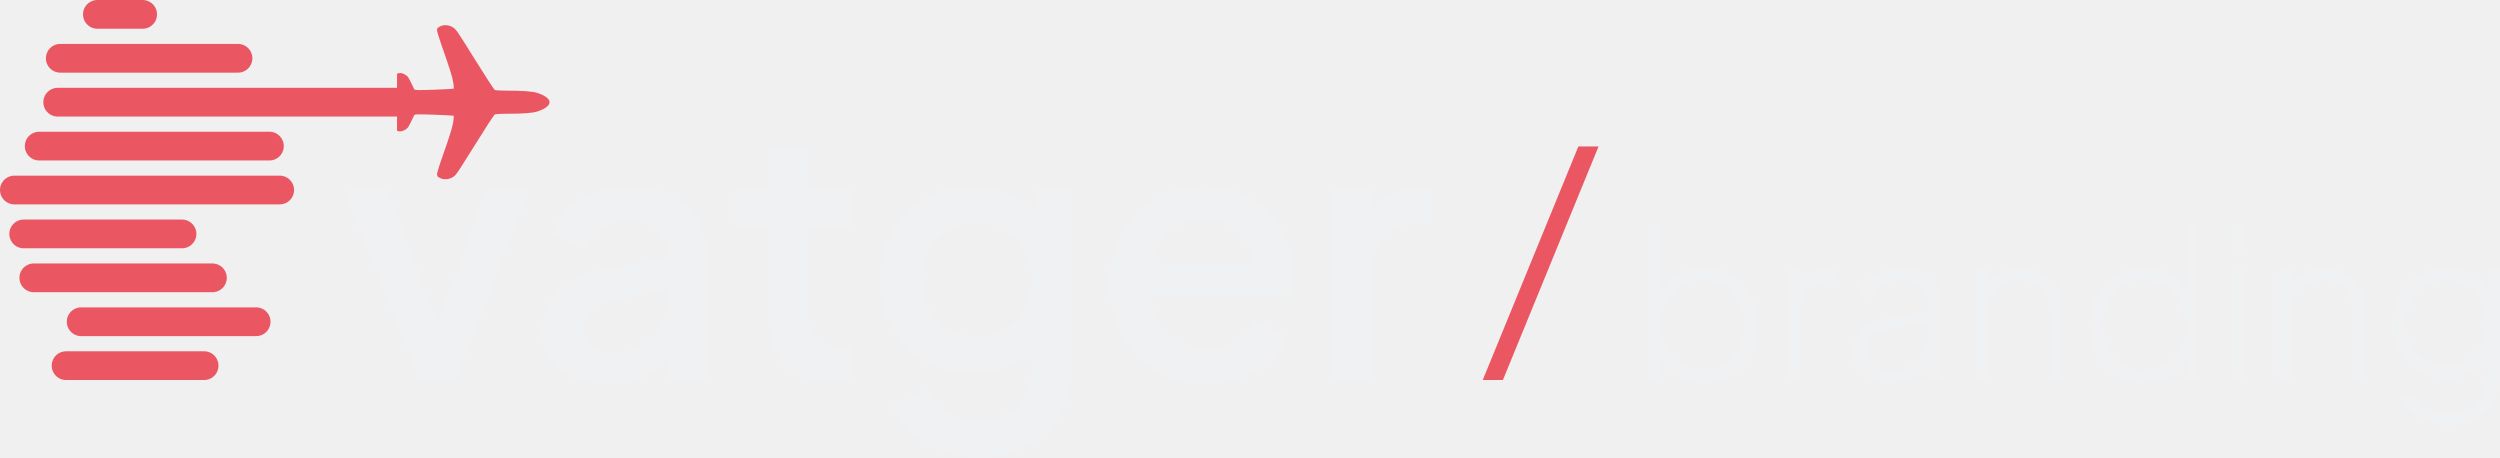
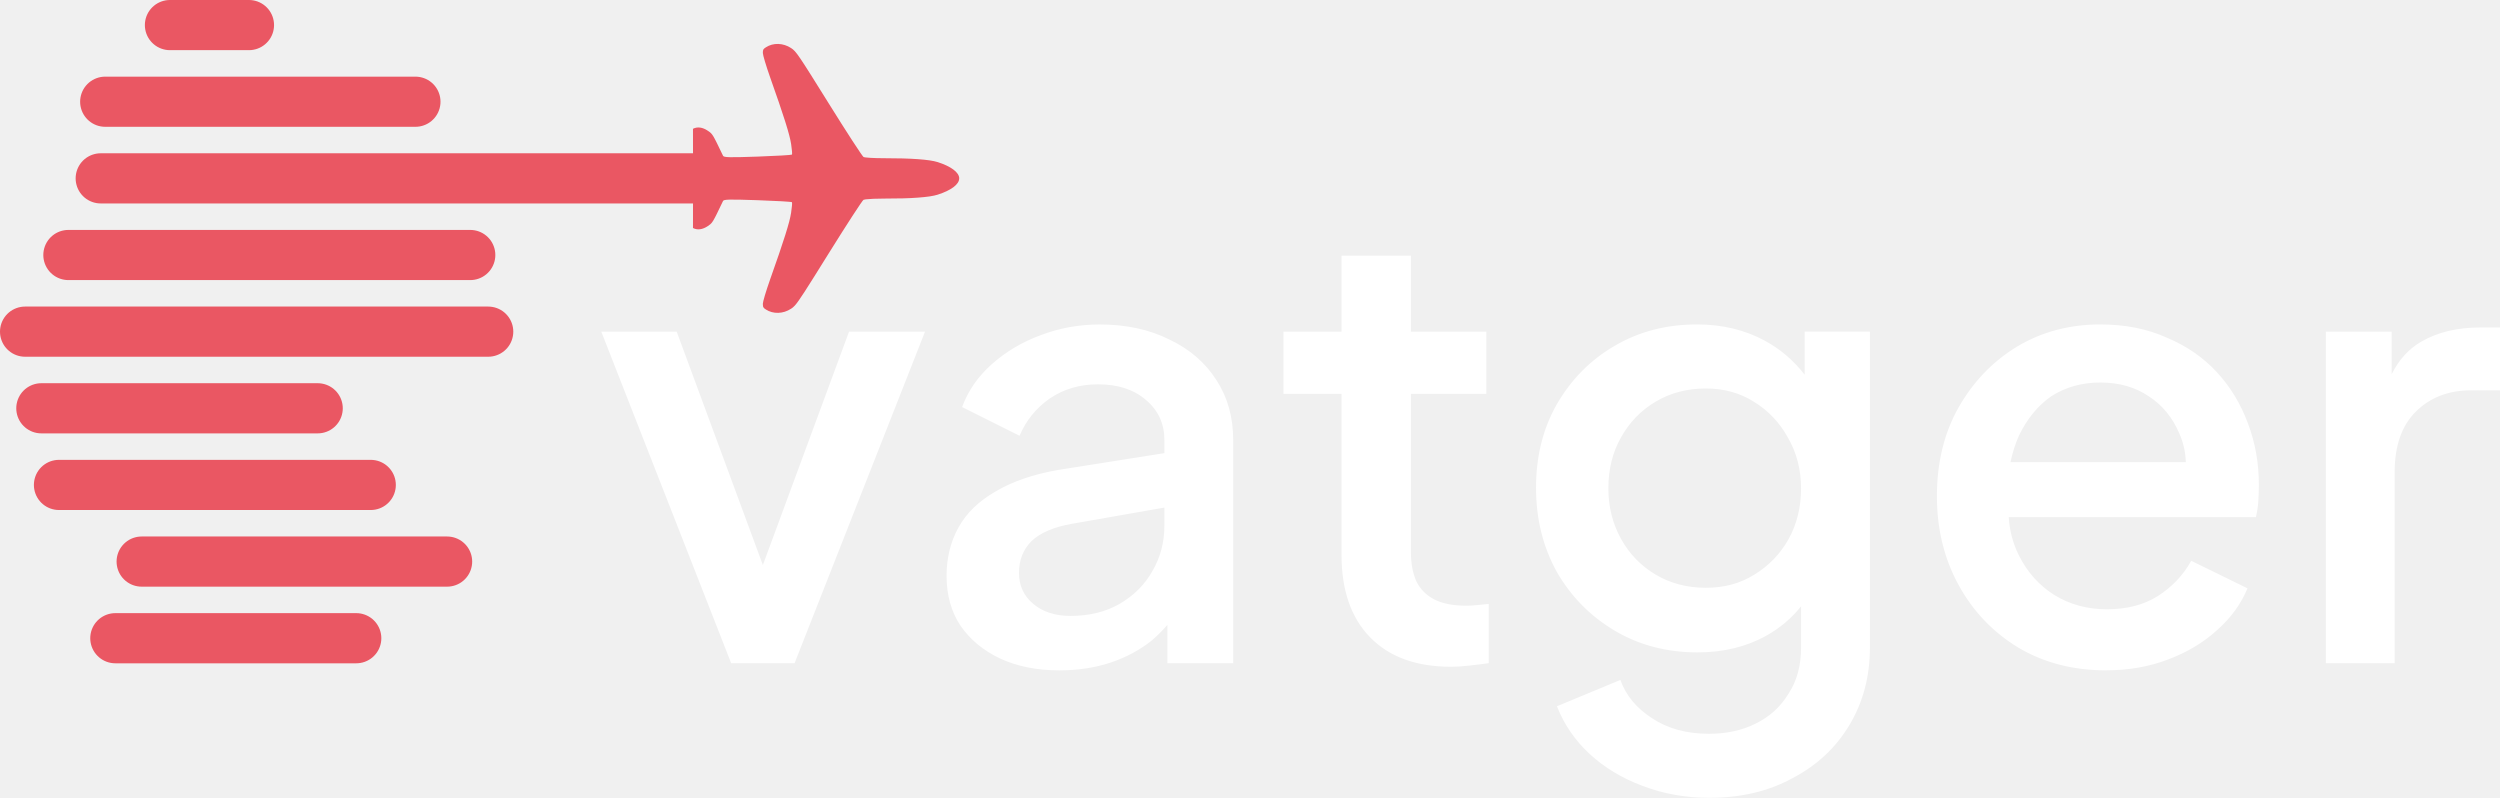
- <svg xmlns="http://www.w3.org/2000/svg" width="200.069mm" height="36.58mm" viewBox="0 0 200.069 36.58" version="1.1" id="svg1" xml:space="preserve">
-   <defs id="defs1" />
-   <g id="layer1" style="display:inline" transform="translate(-441.5266,-269.5036)">
-     <g id="g617" transform="translate(831.2106,155.2287)" style="display:inline">
-       <path style="display:inline;fill:none;fill-opacity:1;stroke:#ea5763;stroke-width:2.3;stroke-linecap:round;stroke-dasharray:none;stroke-opacity:1" d="m -383.189,140.023 h 14.004" id="path651" />
-       <path style="display:inline;fill:none;fill-opacity:1;stroke:#ea5763;stroke-width:2.3;stroke-linecap:round;stroke-dasharray:none;stroke-opacity:1" d="m -386.98,136.509 h 14.295" id="path652" />
-       <path style="display:inline;fill:none;fill-opacity:1;stroke:#ea5763;stroke-width:2.3;stroke-linecap:round;stroke-dasharray:none;stroke-opacity:1" d="m -387.788,132.995 h 12.67" id="path653" />
-       <path style="display:inline;fill:none;fill-opacity:1;stroke:#ea5763;stroke-width:2.3;stroke-linecap:round;stroke-dasharray:none;stroke-opacity:1" d="m -388.534,129.481 h 21.234" id="path654" />
-       <path style="display:inline;fill:none;fill-opacity:1;stroke:#ea5763;stroke-width:2.3;stroke-linecap:round;stroke-dasharray:none;stroke-opacity:1" d="m -386.548,125.967 h 18.425" id="path655" />
-       <path style="display:inline;fill:none;fill-opacity:1;stroke:#ea5763;stroke-width:2.3;stroke-linecap:round;stroke-dasharray:none;stroke-opacity:1" d="m -385.066,122.453 27.293,-2e-5" id="path656" />
-       <path style="display:inline;fill:none;fill-opacity:1;stroke:#ea5763;stroke-width:2.3;stroke-linecap:round;stroke-dasharray:none;stroke-opacity:1" d="m -384.861,118.939 h 14.223" id="path657" />
-       <path id="path658" style="display:inline;fill:#ea5763;fill-opacity:1;stroke-width:0.046" d="m -345.704,122.446 v 0 c -0.007,-0.267 -0.375,-0.543 -0.989,-0.739 -0.375,-0.119 -1.204,-0.179 -2.46,-0.178 -0.46,0 -0.882,-0.025 -0.938,-0.056 -0.056,-0.031 -0.772,-1.132 -1.589,-2.445 -1.41,-2.264 -1.499,-2.396 -1.731,-2.548 -0.366,-0.24 -0.821,-0.254 -1.155,-0.037 -0.129,0.084 -0.14,0.105 -0.142,0.261 0,0.093 0.149,0.593 0.332,1.111 0.641,1.809 0.895,2.616 0.964,3.061 0.038,0.247 0.056,0.466 0.039,0.487 -0.017,0.021 -0.725,0.062 -1.573,0.092 -1.316,0.045 -1.549,0.04 -1.587,-0.038 -0.476,-0.995 -0.478,-0.997 -0.693,-1.144 -0.244,-0.166 -0.48,-0.198 -0.685,-0.093 l 0.002,2.275 -0.002,2.275 c 0.206,0.105 0.442,0.073 0.685,-0.093 0.081,-0.055 0.131,-0.09 0.188,-0.165 0.019,-0.025 0.039,-0.054 0.06,-0.09 0.087,-0.143 0.206,-0.393 0.444,-0.89 0.005,-0.01 0.012,-0.018 0.025,-0.026 0.012,-0.006 0.03,-0.015 0.054,-0.019 0.048,-0.011 0.122,-0.017 0.235,-0.02 0.228,-0.005 0.615,0.005 1.273,0.027 0.849,0.029 1.557,0.071 1.573,0.092 0.017,0.021 0,0.24 -0.039,0.487 -0.017,0.111 -0.046,0.245 -0.089,0.412 -0.044,0.166 -0.102,0.365 -0.178,0.607 -0.152,0.484 -0.376,1.138 -0.697,2.042 -0.046,0.13 -0.09,0.258 -0.129,0.379 -0.08,0.242 -0.143,0.456 -0.177,0.592 -0.017,0.068 -0.026,0.117 -0.026,0.14 0,0.098 0.009,0.142 0.044,0.182 0.007,0.006 0.012,0.016 0.021,0.025 0.019,0.016 0.044,0.033 0.076,0.054 0.167,0.109 0.365,0.159 0.566,0.153 0.101,-0.004 0.202,-0.02 0.302,-0.052 0.099,-0.032 0.196,-0.078 0.288,-0.138 0.029,-0.019 0.056,-0.038 0.083,-0.06 0.028,-0.023 0.056,-0.049 0.087,-0.084 0.189,-0.207 0.504,-0.706 1.561,-2.404 0.818,-1.313 1.533,-2.414 1.589,-2.445 0.014,-0.006 0.051,-0.015 0.106,-0.022 0.164,-0.02 0.488,-0.034 0.833,-0.034 0.314,0 0.601,-0.005 0.861,-0.01 0.26,-0.006 0.493,-0.018 0.699,-0.034 0.206,-0.015 0.384,-0.034 0.534,-0.056 0.15,-0.023 0.272,-0.049 0.366,-0.079 0.077,-0.025 0.151,-0.051 0.22,-0.078 0.025,-0.01 0.046,-0.02 0.07,-0.03 0.043,-0.018 0.086,-0.035 0.125,-0.054 0.032,-0.015 0.06,-0.032 0.089,-0.047 0.026,-0.015 0.055,-0.028 0.079,-0.042 0.032,-0.019 0.059,-0.038 0.087,-0.057 0.018,-0.011 0.038,-0.024 0.054,-0.036 0.027,-0.021 0.049,-0.041 0.072,-0.062 0.013,-0.011 0.028,-0.023 0.04,-0.035 0.022,-0.022 0.039,-0.045 0.056,-0.067 0.008,-0.01 0.019,-0.021 0.026,-0.032 0.022,-0.032 0.039,-0.065 0.05,-0.097 0.012,-0.034 0.018,-0.067 0.019,-0.1 0,0 0,0 0,0 v 0 -0.006 -0.006 z" />
-       <path style="display:inline;fill:none;fill-opacity:1;stroke:#ea5763;stroke-width:2.3;stroke-linecap:round;stroke-linejoin:miter;stroke-dasharray:none;stroke-opacity:1" d="m -381.892,115.425 h 3.623" id="path659" />
-       <path style="display:inline;fill:none;fill-opacity:1;stroke:#ea5763;stroke-width:2.3;stroke-linecap:round;stroke-dasharray:none;stroke-opacity:1" d="m -384.396,143.537 h 11.046" id="path660" />
-       <path style="font-weight:300;font-size:22.649px;line-height:0.9;font-family:Vatger;-inkscape-font-specification:'Vatger Light';letter-spacing:0px;fill:#ea5763;stroke-width:0.154;stroke-miterlimit:4.7;paint-order:fill markers stroke" d="m -271.034,144.682 7.653,-18.69 h 1.615 l -7.653,18.69 z" id="text661" transform="scale(0.9999644,1.000036)" aria-label="/" />
-       <path d="m -356.174,144.676 -5.954,-15.2 h 3.457 l 3.951,10.7 3.951,-10.7 h 3.484 l -5.981,15.2 z m 15.035,0.329 q -1.536,0 -2.716,-0.549 -1.152,-0.549 -1.811,-1.509 -0.631,-0.96 -0.631,-2.277 0,-1.235 0.549,-2.222 0.549,-0.988 1.701,-1.646 1.152,-0.686 2.881,-0.988 l 4.856,-0.768 v -0.604 q 0,-1.125 -0.851,-1.838 -0.823,-0.713 -2.195,-0.713 -1.262,0 -2.222,0.658 -0.933,0.658 -1.372,1.701 l -2.634,-1.317 q 0.412,-1.125 1.372,-1.975 0.96,-0.851 2.222,-1.317 1.29,-0.494 2.716,-0.494 1.811,0 3.183,0.686 1.399,0.658 2.168,1.866 0.768,1.18 0.768,2.744 v 10.234 h -3.018 v -1.756 q -0.329,0.384 -0.713,0.713 -0.823,0.658 -1.893,1.015 -1.07,0.357 -2.36,0.357 z m 4.829,-7.463 -4.225,0.741 q -1.262,0.219 -1.866,0.796 -0.576,0.576 -0.576,1.454 0,0.878 0.658,1.427 0.658,0.549 1.701,0.549 1.29,0 2.25,-0.549 0.988,-0.576 1.509,-1.509 0.549,-0.933 0.549,-2.085 z m 5.46,-8.066 h 2.661 v -3.484 h 3.183 v 3.484 h 3.457 v 2.853 h -3.457 v 7.243 q 0,0.796 0.247,1.344 0.247,0.521 0.796,0.823 0.576,0.302 1.482,0.302 0.219,0 0.494,-0.027 0.274,-0.027 0.549,-0.055 v 2.716 q -0.384,0.055 -0.878,0.11 -0.466,0.055 -0.851,0.055 -2.387,0 -3.704,-1.344 -1.317,-1.344 -1.317,-3.786 v -7.38 h -2.661 v -2.853 z m 19.37,11.743 q 1.262,0 2.222,-0.604 0.988,-0.604 1.564,-1.619 0.576,-1.043 0.576,-2.332 0,-1.29 -0.604,-2.332 -0.576,-1.043 -1.564,-1.646 -0.96,-0.604 -2.195,-0.604 -1.29,0 -2.305,0.604 -1.015,0.604 -1.591,1.646 -0.576,1.015 -0.576,2.332 0,1.262 0.576,2.305 0.576,1.043 1.591,1.646 1.015,0.604 2.305,0.604 z m 0.165,9.63 q -1.646,0 -3.073,-0.549 -1.399,-0.521 -2.414,-1.454 -1.015,-0.933 -1.509,-2.195 l 2.908,-1.207 q 0.384,1.07 1.454,1.756 1.07,0.713 2.607,0.713 1.207,0 2.14,-0.466 0.96,-0.466 1.509,-1.372 0.576,-0.878 0.576,-2.113 v -1.893 q -0.658,0.823 -1.591,1.344 -1.372,0.768 -3.155,0.768 -2.113,0 -3.786,-0.988 -1.674,-0.988 -2.661,-2.689 -0.96,-1.729 -0.96,-3.869 0,-2.168 0.96,-3.841 0.988,-1.701 2.634,-2.661 1.674,-0.988 3.786,-0.988 1.729,0 3.1,0.741 1.07,0.576 1.838,1.564 v -1.975 h 2.991 v 14.487 q 0,1.975 -0.933,3.539 -0.933,1.564 -2.607,2.442 -1.646,0.905 -3.814,0.905 z m 18.191,-5.844 q -2.277,0 -4.033,-1.043 -1.756,-1.07 -2.744,-2.881 -0.988,-1.811 -0.988,-4.061 0,-2.305 0.988,-4.061 1.015,-1.783 2.689,-2.799 1.701,-1.015 3.814,-1.015 1.701,0 3.045,0.604 1.372,0.576 2.305,1.591 0.933,1.015 1.427,2.36 0.494,1.317 0.494,2.799 0,0.357 -0.027,0.768 -0.027,0.384 -0.11,0.713 h -11.331 q 0.055,0.933 0.466,1.756 0.576,1.152 1.619,1.811 1.07,0.658 2.414,0.658 1.372,0 2.332,-0.604 0.988,-0.631 1.536,-1.619 l 2.579,1.262 q -0.439,1.07 -1.399,1.921 -0.933,0.851 -2.25,1.344 -1.29,0.494 -2.826,0.494 z m 3.649,-9.548 q -0.027,-0.713 -0.302,-1.317 -0.466,-1.097 -1.399,-1.701 -0.933,-0.631 -2.222,-0.631 -1.262,0 -2.25,0.631 -0.933,0.658 -1.482,1.811 -0.247,0.549 -0.384,1.207 z m 6.42,9.219 v -15.2 h 3.018 v 1.948 q 0.494,-0.988 1.344,-1.482 1.125,-0.658 2.716,-0.658 h 0.905 v 2.881 h -1.317 q -1.564,0 -2.552,0.988 -0.96,0.96 -0.96,2.771 v 8.752 z" id="text660" style="font-weight:600;font-size:28.095px;line-height:0.9;font-family:Vatger;-inkscape-font-specification:'Vatger Semi-Bold';letter-spacing:0px;fill:#f0f1f3;fill-opacity:1;stroke-width:0.191;stroke-miterlimit:4.7;paint-order:fill markers stroke" transform="scale(0.9999644,1.000036)" aria-label="vatger" />
-       <path style="font-weight:300;font-size:16.538px;line-height:0.9;font-family:Vatger;-inkscape-font-specification:'Vatger Light';letter-spacing:0px;fill:#f0f1f3;fill-opacity:1;stroke-width:0.112;stroke-miterlimit:4.7;paint-order:fill markers stroke" d="m -255.064,143.422 q 0.759,0.468 1.696,0.468 0.937,0 1.68,-0.468 0.759,-0.485 1.179,-1.292 0.436,-0.824 0.436,-1.841 0,-1.017 -0.436,-1.825 -0.42,-0.824 -1.163,-1.292 -0.743,-0.485 -1.696,-0.485 -0.937,0 -1.696,0.485 -0.759,0.468 -1.211,1.276 -0.452,0.808 -0.452,1.841 0,1.017 0.452,1.841 0.452,0.808 1.211,1.292 z m 1.728,1.454 q -1.211,0 -2.148,-0.581 -0.791,-0.485 -1.26,-1.292 v 1.68 h -0.985 v -12.517 h 0.985 v 5.362 q 0.485,-0.759 1.276,-1.244 0.937,-0.581 2.132,-0.581 1.244,0 2.213,0.598 0.985,0.598 1.55,1.647 0.565,1.034 0.565,2.342 0,1.308 -0.565,2.358 -0.565,1.034 -1.55,1.631 -0.969,0.598 -2.213,0.598 z m 6.702,-0.194 v -8.786 h 0.985 v 1.114 q 0.291,-0.468 0.791,-0.791 0.694,-0.42 1.631,-0.436 h 0.565 v 1.001 h -0.678 q -1.082,0 -1.696,0.694 -0.614,0.678 -0.614,1.825 v 5.378 z m 8.124,0.194 q -0.824,0 -1.47,-0.307 -0.646,-0.323 -1.034,-0.872 -0.388,-0.565 -0.388,-1.292 0,-0.646 0.275,-1.211 0.291,-0.565 0.921,-0.969 0.63,-0.404 1.647,-0.565 l 3.279,-0.549 v -0.501 q 0,-0.872 -0.63,-1.421 -0.614,-0.549 -1.631,-0.549 -0.824,0 -1.486,0.42 -0.662,0.42 -1.017,1.066 l -0.888,-0.468 q 0.242,-0.533 0.759,-0.969 0.517,-0.452 1.195,-0.711 0.678,-0.275 1.437,-0.275 0.953,0 1.696,0.371 0.743,0.371 1.147,1.034 0.42,0.646 0.42,1.502 v 6.073 h -1.001 v -1.486 q -0.21,0.371 -0.581,0.694 -0.501,0.436 -1.179,0.711 -0.662,0.275 -1.47,0.275 z m 3.23,-4.845 -3.02,0.501 q -1.131,0.178 -1.599,0.678 -0.452,0.501 -0.452,1.163 0,0.711 0.533,1.163 0.549,0.436 1.373,0.436 0.953,0 1.664,-0.436 0.711,-0.436 1.098,-1.147 0.404,-0.727 0.404,-1.599 z m 3.715,4.651 v -8.786 h 0.985 v 1.179 q 0.307,-0.501 0.824,-0.856 0.775,-0.517 1.793,-0.517 0.904,0 1.647,0.42 0.759,0.404 1.195,1.147 0.452,0.727 0.452,1.68 v 5.733 h -0.985 v -5.459 q 0,-0.791 -0.323,-1.357 -0.307,-0.581 -0.872,-0.888 -0.549,-0.307 -1.26,-0.307 -0.743,0 -1.308,0.355 -0.565,0.339 -0.872,0.953 -0.291,0.614 -0.291,1.405 v 5.297 z m 13.437,-0.791 q 0.953,0 1.696,-0.468 0.759,-0.485 1.211,-1.292 0.452,-0.824 0.452,-1.841 0,-1.017 -0.452,-1.825 -0.452,-0.824 -1.211,-1.292 -0.743,-0.485 -1.696,-0.485 -0.937,0 -1.696,0.485 -0.743,0.468 -1.179,1.276 -0.42,0.808 -0.42,1.841 0,1.017 0.42,1.841 0.436,0.808 1.179,1.292 0.759,0.468 1.696,0.468 z m 2.132,0.404 q -0.937,0.581 -2.164,0.581 -1.227,0 -2.213,-0.598 -0.985,-0.598 -1.55,-1.631 -0.565,-1.05 -0.565,-2.358 0,-1.308 0.565,-2.342 0.565,-1.05 1.55,-1.647 0.985,-0.598 2.213,-0.598 1.211,0 2.148,0.581 0.791,0.485 1.26,1.227 v -5.346 h 0.985 v 12.517 h -0.985 v -1.696 q -0.436,0.791 -1.244,1.308 z m 4.974,-10.11 v -1.825 h 0.985 v 1.825 z m 0,10.498 v -8.786 h 0.985 v 8.786 z m 3.715,0 v -8.786 h 0.985 v 1.179 q 0.307,-0.501 0.824,-0.856 0.775,-0.517 1.793,-0.517 0.904,0 1.647,0.42 0.759,0.404 1.195,1.147 0.452,0.727 0.452,1.68 v 5.733 h -0.985 v -5.459 q 0,-0.791 -0.323,-1.357 -0.307,-0.581 -0.872,-0.888 -0.549,-0.307 -1.26,-0.307 -0.743,0 -1.308,0.355 -0.565,0.339 -0.872,0.953 -0.291,0.614 -0.291,1.405 v 5.297 z m 13.405,-1.131 q 0.921,0 1.647,-0.452 0.743,-0.468 1.163,-1.244 0.436,-0.791 0.436,-1.744 0,-0.937 -0.436,-1.712 -0.42,-0.775 -1.163,-1.244 -0.727,-0.468 -1.647,-0.468 -0.937,0 -1.696,0.468 -0.743,0.468 -1.163,1.244 -0.404,0.775 -0.404,1.712 0,0.937 0.404,1.728 0.42,0.791 1.163,1.26 0.743,0.452 1.696,0.452 z m 0.145,4.764 q -0.872,0 -1.615,-0.291 -0.743,-0.275 -1.292,-0.759 -0.549,-0.468 -0.872,-1.082 l 0.904,-0.485 q 0.371,0.711 1.098,1.179 0.727,0.468 1.76,0.468 0.824,0 1.534,-0.323 0.711,-0.323 1.163,-1.001 0.468,-0.662 0.468,-1.664 v -1.664 q -0.452,0.791 -1.227,1.276 -0.937,0.581 -2.1,0.581 -1.227,0 -2.213,-0.598 -0.969,-0.598 -1.534,-1.599 -0.549,-1.017 -0.549,-2.245 0,-1.227 0.549,-2.213 0.565,-1.001 1.534,-1.599 0.969,-0.598 2.213,-0.598 1.163,0 2.083,0.581 0.775,0.485 1.244,1.211 v -1.599 h 0.985 v 8.463 q 0,1.147 -0.533,2.035 -0.533,0.904 -1.47,1.405 -0.921,0.517 -2.132,0.517 z" id="text662" transform="scale(0.9999644,1.000036)" aria-label="branding" />
+ <svg xmlns="http://www.w3.org/2000/svg" width="114.623mm" height="36.58mm" viewBox="0 0 114.623 36.58" version="1.1" id="svg1" xml:space="preserve">
+   <defs id="defs1">
+     <linearGradient id="swatch41">
+       <stop style="stop-color:#ffbf00;stop-opacity:1;" offset="0" id="stop41" />
+     </linearGradient>
+     <linearGradient id="swatch23">
+       <stop style="stop-color:#ffbf00;stop-opacity:1;" offset="0" id="stop23" />
+     </linearGradient>
+     <linearGradient id="swatch22">
+       <stop style="stop-color:#ea5763;stop-opacity:1;" offset="0" id="stop22" />
+     </linearGradient>
+     <linearGradient id="swatch20">
+       <stop style="stop-color:#f4f4f5;stop-opacity:1;" offset="0" id="stop20" />
+     </linearGradient>
+     <linearGradient id="swatch19">
+       <stop style="stop-color:#f4f4f5;stop-opacity:1;" offset="0" id="stop19" />
+     </linearGradient>
+     <linearGradient id="swatch18">
+       <stop style="stop-color:#f4f4f5;stop-opacity:1;" offset="0" id="stop18" />
+     </linearGradient>
+     <linearGradient id="swatch17">
+       <stop style="stop-color:#f4f4f5;stop-opacity:1;" offset="0" id="stop17" />
+     </linearGradient>
+     <linearGradient id="swatch16">
+       <stop style="stop-color:#f4f4f5;stop-opacity:1;" offset="0" id="stop16" />
+     </linearGradient>
+     <linearGradient id="swatch15">
+       <stop style="stop-color:#f4f4f5;stop-opacity:1;" offset="0" id="stop15" />
+     </linearGradient>
+     <linearGradient id="swatch14">
+       <stop style="stop-color:#f4f4f5;stop-opacity:1;" offset="0" id="stop14" />
+     </linearGradient>
+     <linearGradient id="swatch13">
+       <stop style="stop-color:#ea5763;stop-opacity:1;" offset="0" id="stop13" />
+     </linearGradient>
+     <linearGradient id="swatch12">
+       <stop style="stop-color:#f4f4f5;stop-opacity:1;" offset="0" id="stop12" />
+     </linearGradient>
+     <linearGradient id="swatch11">
+       <stop style="stop-color:#f4f4f5;stop-opacity:1;" offset="0" id="stop11" />
+     </linearGradient>
+     <linearGradient id="swatch10">
+       <stop style="stop-color:#f4f4f5;stop-opacity:1;" offset="0" id="stop10" />
+     </linearGradient>
+     <linearGradient id="swatch9">
+       <stop style="stop-color:#f4f4f5;stop-opacity:1;" offset="0" id="stop9" />
+     </linearGradient>
+     <linearGradient id="swatch8">
+       <stop style="stop-color:#f4f4f5;stop-opacity:1;" offset="0" id="stop8" />
+     </linearGradient>
+     <linearGradient id="swatch7">
+       <stop style="stop-color:#f4f4f5;stop-opacity:1;" offset="0" id="stop7" />
+     </linearGradient>
+     <linearGradient id="swatch6">
+       <stop style="stop-color:#f4f4f5;stop-opacity:1;" offset="0" id="stop6" />
+     </linearGradient>
+     <linearGradient id="swatch5">
+       <stop style="stop-color:#f4f4f5;stop-opacity:1;" offset="0" id="stop5" />
+     </linearGradient>
+     <linearGradient id="swatch4">
+       <stop style="stop-color:#f4f4f5;stop-opacity:1;" offset="0" id="stop4" />
+     </linearGradient>
+     <linearGradient id="swatch3">
+       <stop style="stop-color:#ea5763;stop-opacity:1;" offset="0" id="stop3" />
+     </linearGradient>
+     <linearGradient id="swatch2">
+       <stop style="stop-color:#f4f4f5;stop-opacity:1;" offset="0" id="stop2" />
+     </linearGradient>
+     <linearGradient id="swatch1">
+       <stop style="stop-color:#f4f4f5;stop-opacity:1;" offset="0" id="stop1" />
+     </linearGradient>
+   </defs>
+   <g id="layer2" style="display:inline" transform="translate(-9.45988,-58.25081)">
+     <g id="g417" transform="translate(409.0827,103.3257)" style="display:inline">
+       <path style="display:inline;fill:none;fill-opacity:1;stroke:#ea5763;stroke-width:2.3;stroke-linecap:round;stroke-dasharray:none;stroke-opacity:1" d="m -393.128,-19.327 h 14.004" id="path408" />
+       <path style="display:inline;fill:none;fill-opacity:1;stroke:#ea5763;stroke-width:2.3;stroke-linecap:round;stroke-dasharray:none;stroke-opacity:1" d="m -396.919,-22.841 h 14.295" id="path409" />
+       <path style="display:inline;fill:none;fill-opacity:1;stroke:#ea5763;stroke-width:2.3;stroke-linecap:round;stroke-dasharray:none;stroke-opacity:1" d="m -397.727,-26.355 h 12.67" id="path410" />
+       <path style="display:inline;fill:none;fill-opacity:1;stroke:#ea5763;stroke-width:2.3;stroke-linecap:round;stroke-dasharray:none;stroke-opacity:1" d="m -398.473,-29.869 h 21.234" id="path411" />
+       <path style="display:inline;fill:none;fill-opacity:1;stroke:#ea5763;stroke-width:2.3;stroke-linecap:round;stroke-dasharray:none;stroke-opacity:1" d="m -396.487,-33.383 h 18.425" id="path412" />
+       <path style="display:inline;fill:none;fill-opacity:1;stroke:#ea5763;stroke-width:2.3;stroke-linecap:round;stroke-dasharray:none;stroke-opacity:1" d="m -395.005,-36.897 27.293,-2e-5" id="path413" />
+       <path style="display:inline;fill:none;fill-opacity:1;stroke:#ea5763;stroke-width:2.3;stroke-linecap:round;stroke-dasharray:none;stroke-opacity:1" d="m -394.799,-40.411 h 14.223" id="path414" />
+       <path id="path415" style="display:inline;fill:#ea5763;fill-opacity:1;stroke-width:0.046" d="m -355.643,-36.904 v 0 c -0.007,-0.267 -0.375,-0.543 -0.989,-0.739 -0.375,-0.119 -1.204,-0.179 -2.46,-0.178 -0.46,0 -0.882,-0.025 -0.938,-0.056 -0.056,-0.031 -0.772,-1.132 -1.589,-2.445 -1.41,-2.264 -1.499,-2.396 -1.731,-2.548 -0.366,-0.24 -0.821,-0.254 -1.155,-0.037 -0.129,0.084 -0.14,0.105 -0.142,0.261 0,0.093 0.149,0.593 0.332,1.111 0.641,1.809 0.895,2.616 0.964,3.061 0.038,0.247 0.056,0.466 0.039,0.487 -0.017,0.021 -0.725,0.062 -1.573,0.092 -1.316,0.045 -1.549,0.04 -1.587,-0.038 -0.476,-0.995 -0.478,-0.997 -0.693,-1.144 -0.244,-0.166 -0.48,-0.198 -0.685,-0.093 l 0.002,2.275 -0.002,2.275 c 0.206,0.105 0.442,0.073 0.685,-0.093 0.081,-0.055 0.131,-0.09 0.188,-0.165 0.019,-0.025 0.039,-0.054 0.06,-0.09 0.087,-0.143 0.206,-0.393 0.444,-0.89 0.005,-0.01 0.012,-0.018 0.025,-0.026 0.012,-0.006 0.03,-0.015 0.054,-0.019 0.048,-0.011 0.122,-0.017 0.235,-0.02 0.228,-0.005 0.615,0.005 1.273,0.027 0.849,0.029 1.557,0.071 1.573,0.092 0.017,0.021 0,0.24 -0.039,0.487 -0.017,0.111 -0.046,0.245 -0.089,0.412 -0.044,0.166 -0.102,0.365 -0.178,0.607 -0.152,0.484 -0.376,1.138 -0.697,2.042 -0.046,0.13 -0.09,0.258 -0.129,0.379 -0.08,0.242 -0.143,0.456 -0.177,0.592 -0.017,0.068 -0.026,0.117 -0.026,0.14 0,0.098 0.009,0.142 0.044,0.182 0.007,0.006 0.012,0.016 0.021,0.025 0.019,0.016 0.044,0.033 0.076,0.054 0.167,0.109 0.365,0.159 0.566,0.153 0.101,-0.004 0.202,-0.02 0.302,-0.052 0.099,-0.032 0.196,-0.078 0.288,-0.138 0.029,-0.019 0.056,-0.038 0.083,-0.06 0.028,-0.023 0.056,-0.049 0.087,-0.084 0.189,-0.207 0.504,-0.706 1.561,-2.404 0.818,-1.313 1.533,-2.414 1.589,-2.445 0.014,-0.006 0.051,-0.015 0.106,-0.022 0.164,-0.02 0.488,-0.034 0.833,-0.034 0.314,0 0.601,-0.005 0.861,-0.01 0.26,-0.006 0.493,-0.018 0.699,-0.034 0.206,-0.015 0.384,-0.034 0.534,-0.056 0.15,-0.023 0.272,-0.049 0.366,-0.079 0.077,-0.025 0.151,-0.051 0.22,-0.078 0.025,-0.01 0.046,-0.02 0.07,-0.03 0.043,-0.018 0.086,-0.035 0.125,-0.054 0.032,-0.015 0.06,-0.032 0.089,-0.047 0.026,-0.015 0.055,-0.028 0.079,-0.042 0.032,-0.019 0.059,-0.038 0.087,-0.057 0.018,-0.011 0.038,-0.024 0.054,-0.036 0.027,-0.021 0.049,-0.041 0.072,-0.062 0.013,-0.011 0.028,-0.023 0.04,-0.035 0.022,-0.022 0.039,-0.045 0.056,-0.067 0.008,-0.01 0.019,-0.021 0.026,-0.032 0.022,-0.032 0.039,-0.065 0.05,-0.097 0.012,-0.034 0.018,-0.067 0.019,-0.1 0,0 0,0 0,0 v 0 -0.006 -0.006 z" />
+       <path style="display:inline;fill:none;fill-opacity:1;stroke:#ea5763;stroke-width:2.3;stroke-linecap:round;stroke-linejoin:miter;stroke-dasharray:none;stroke-opacity:1" d="m -391.831,-43.925 h 3.623" id="path416" />
+       <path style="display:inline;fill:none;fill-opacity:1;stroke:#ea5763;stroke-width:2.3;stroke-linecap:round;stroke-dasharray:none;stroke-opacity:1" d="m -394.335,-15.813 h 11.046" id="path417" />
+       <path d="m -366.113,-14.668 -5.954,-15.2 h 3.457 l 3.951,10.7 3.951,-10.7 h 3.484 l -5.981,15.2 z m 15.035,0.329 q -1.536,0 -2.716,-0.549 -1.152,-0.549 -1.811,-1.509 -0.631,-0.96 -0.631,-2.277 0,-1.235 0.549,-2.222 0.549,-0.988 1.701,-1.646 1.152,-0.686 2.881,-0.988 l 4.856,-0.768 v -0.604 q 0,-1.125 -0.851,-1.838 -0.823,-0.713 -2.195,-0.713 -1.262,0 -2.222,0.658 -0.933,0.658 -1.372,1.701 l -2.634,-1.317 q 0.412,-1.125 1.372,-1.975 0.96,-0.851 2.222,-1.317 1.29,-0.494 2.716,-0.494 1.811,0 3.183,0.686 1.399,0.658 2.168,1.866 0.768,1.18 0.768,2.744 v 10.234 h -3.018 v -1.756 q -0.329,0.384 -0.713,0.713 -0.823,0.658 -1.893,1.015 -1.07,0.357 -2.36,0.357 z m 4.829,-7.463 -4.225,0.741 q -1.262,0.219 -1.866,0.796 -0.576,0.576 -0.576,1.454 0,0.878 0.658,1.427 0.658,0.549 1.701,0.549 1.29,0 2.25,-0.549 0.988,-0.576 1.509,-1.509 0.549,-0.933 0.549,-2.085 z m 5.46,-8.066 h 2.661 v -3.484 h 3.183 v 3.484 h 3.457 v 2.853 h -3.457 v 7.243 q 0,0.796 0.247,1.344 0.247,0.521 0.796,0.823 0.576,0.302 1.482,0.302 0.219,0 0.494,-0.027 0.274,-0.027 0.549,-0.055 v 2.716 q -0.384,0.055 -0.878,0.11 -0.466,0.055 -0.851,0.055 -2.387,0 -3.704,-1.344 -1.317,-1.344 -1.317,-3.786 v -7.381 h -2.661 v -2.853 z m 19.37,11.743 q 1.262,0 2.222,-0.604 0.988,-0.604 1.564,-1.619 0.576,-1.043 0.576,-2.332 0,-1.29 -0.604,-2.332 -0.576,-1.043 -1.564,-1.646 -0.96,-0.604 -2.195,-0.604 -1.29,0 -2.305,0.604 -1.015,0.604 -1.591,1.646 -0.576,1.015 -0.576,2.332 0,1.262 0.576,2.305 0.576,1.043 1.591,1.646 1.015,0.604 2.305,0.604 z m 0.165,9.63 q -1.646,0 -3.073,-0.549 -1.399,-0.521 -2.414,-1.454 -1.015,-0.933 -1.509,-2.195 l 2.908,-1.207 q 0.384,1.07 1.454,1.756 1.07,0.713 2.607,0.713 1.207,0 2.14,-0.466 0.96,-0.466 1.509,-1.372 0.576,-0.878 0.576,-2.113 v -1.893 q -0.658,0.823 -1.591,1.344 -1.372,0.768 -3.155,0.768 -2.113,0 -3.786,-0.988 -1.674,-0.988 -2.661,-2.689 -0.96,-1.729 -0.96,-3.869 0,-2.168 0.96,-3.841 0.988,-1.701 2.634,-2.661 1.674,-0.988 3.786,-0.988 1.729,0 3.1,0.741 1.07,0.576 1.838,1.564 v -1.975 h 2.991 v 14.487 q 0,1.975 -0.933,3.539 -0.933,1.564 -2.607,2.442 -1.646,0.905 -3.814,0.905 z m 18.191,-5.844 q -2.277,0 -4.033,-1.043 -1.756,-1.07 -2.744,-2.881 -0.988,-1.811 -0.988,-4.061 0,-2.305 0.988,-4.061 1.015,-1.783 2.689,-2.799 1.701,-1.015 3.814,-1.015 1.701,0 3.045,0.604 1.372,0.576 2.305,1.591 0.933,1.015 1.427,2.36 0.494,1.317 0.494,2.799 0,0.357 -0.027,0.768 -0.027,0.384 -0.11,0.713 h -11.331 q 0.055,0.933 0.466,1.756 0.576,1.152 1.619,1.811 1.07,0.658 2.414,0.658 1.372,0 2.332,-0.604 0.988,-0.631 1.536,-1.619 l 2.579,1.262 q -0.439,1.07 -1.399,1.921 -0.933,0.851 -2.25,1.344 -1.29,0.494 -2.826,0.494 z m 3.649,-9.548 q -0.027,-0.713 -0.302,-1.317 -0.466,-1.097 -1.399,-1.701 -0.933,-0.631 -2.222,-0.631 -1.262,0 -2.25,0.631 -0.933,0.658 -1.482,1.811 -0.247,0.549 -0.384,1.207 z m 6.42,9.219 v -15.2 h 3.018 v 1.948 q 0.494,-0.988 1.344,-1.482 1.125,-0.658 2.716,-0.658 h 0.905 v 2.881 h -1.317 q -1.564,0 -2.552,0.988 -0.96,0.96 -0.96,2.771 v 8.752 z" id="text417" style="font-weight:600;font-size:28.095px;line-height:0.9;font-family:Vatger;-inkscape-font-specification:'Vatger Semi-Bold';letter-spacing:0px;fill:#ffffff;stroke-width:0.191;stroke-miterlimit:4.7;paint-order:fill markers stroke" transform="scale(0.9999644,1.000036)" aria-label="vatger" />
    </g>
  </g>
</svg>
